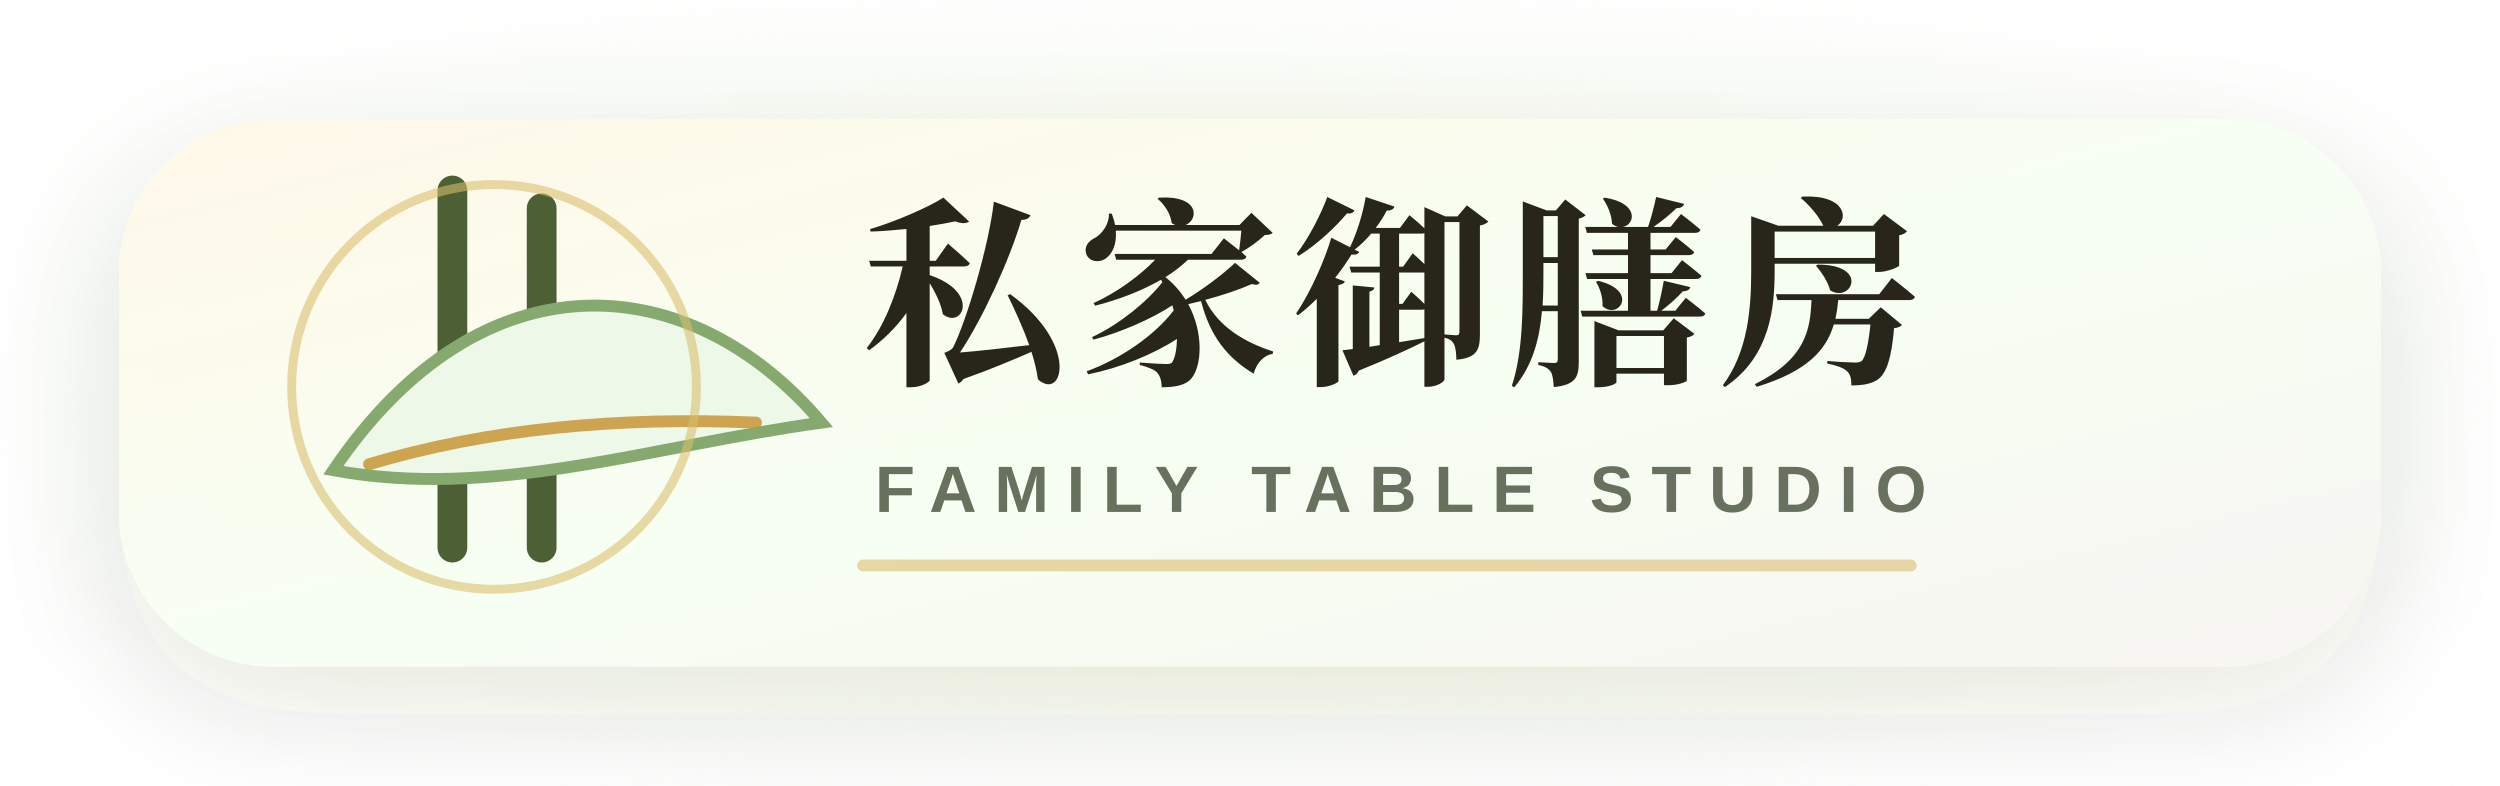
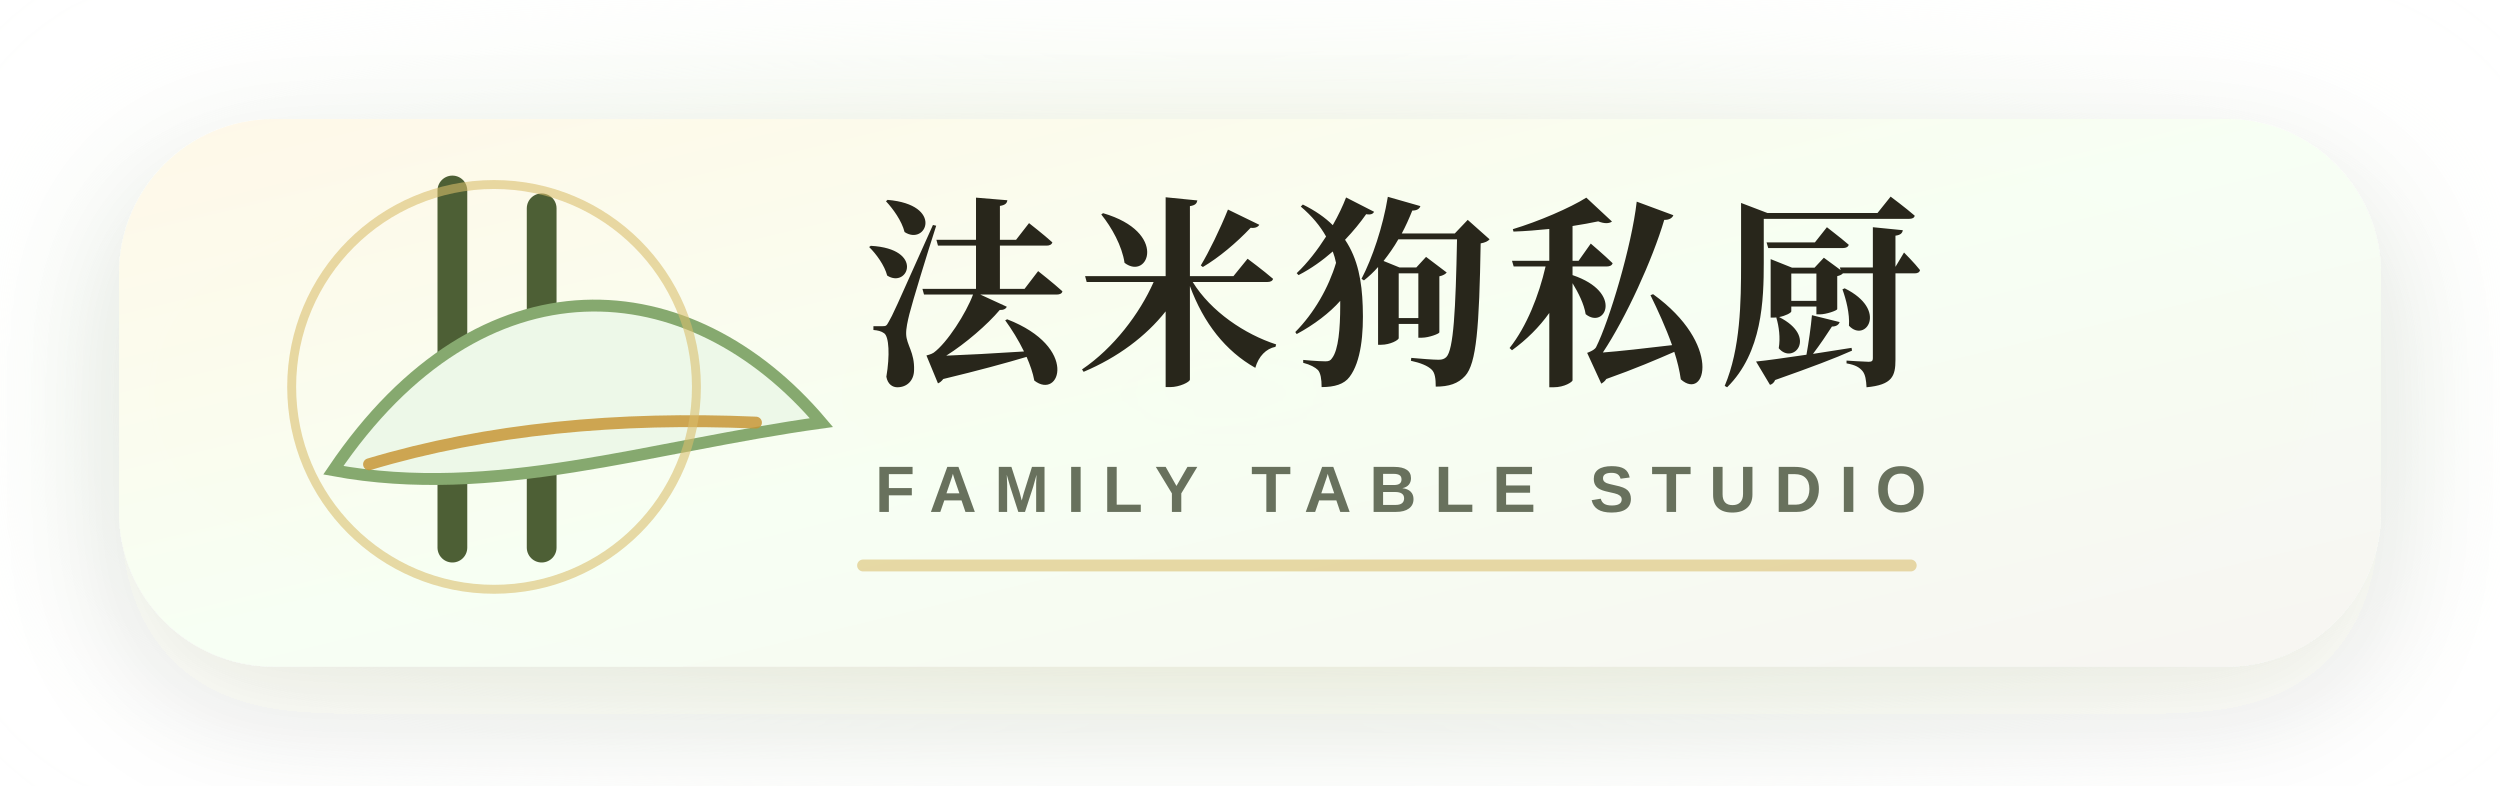
<svg xmlns="http://www.w3.org/2000/svg" width="420" height="132" viewBox="0 0 420 132" role="img" aria-labelledby="title desc">
  <defs>
    <linearGradient id="panel" x1="0" y1="0" x2="1" y2="1">
      <stop offset="0" stop-color="#fff8e7" />
      <stop offset="0.5" stop-color="#f7fff3" />
      <stop offset="1" stop-color="#f7f5f1" />
    </linearGradient>
    <radialGradient id="halo" cx="49%" cy="50%" r="65%">
      <stop offset="0" stop-color="#ffefbf" stop-opacity="0.76" />
      <stop offset="0.68" stop-color="#edf7e9" stop-opacity="0.54" />
      <stop offset="1" stop-color="#f7f5f1" stop-opacity="0" />
    </radialGradient>
    <filter id="soft" x="-20%" y="-40%" width="140%" height="180%">
      <feGaussianBlur stdDeviation="12" />
    </filter>
    <filter id="shadow" x="-15%" y="-35%" width="130%" height="170%">
      <feDropShadow dx="0" dy="8" stdDeviation="10" flood-color="#3c3b1e" flood-opacity="0.1" />
    </filter>
  </defs>
  <rect width="420" height="132" fill="none" />
  <rect x="8" y="8" width="404" height="116" rx="36" fill="url(#halo)" filter="url(#soft)" />
  <rect x="20" y="20" width="380" height="92" rx="26" fill="url(#panel)" opacity="0.95" filter="url(#shadow)" />
  <path d="M76 32v60M91 35v57" fill="none" stroke="#4d5f35" stroke-width="5" stroke-linecap="round" />
  <path d="M56 79c25-37 60-34 82-8-29 4-55 13-82 8Z" fill="#edf8e8" stroke="#86a96f" stroke-width="2" />
  <path d="M62 78c20-6 42-8 65-7" fill="none" stroke="#c6922f" stroke-width="2" stroke-linecap="round" opacity="0.82" />
  <circle cx="83" cy="65" r="34" fill="none" stroke="#d9bd6a" stroke-width="1.5" opacity="0.58" />
-   <text x="145" y="62" fill="#28261b" font-family="'Songti SC','STSong','Noto Serif CJK SC',serif" font-size="34" font-weight="700" letter-spacing="2">私家御膳房</text>
+   <text x="145" y="62" fill="#28261b" font-family="'Songti SC','STSong','Noto Serif CJK SC',serif" font-size="34" font-weight="700" letter-spacing="2">法米狗私厨</text>
  <text x="147" y="86" fill="#68715d" font-family="'Avenir Next','Helvetica Neue',Arial,sans-serif" font-size="11" font-weight="600" letter-spacing="3">FAMILY TABLE STUDIO</text>
  <path d="M145 95h176" stroke="#d9bd6a" stroke-width="2" stroke-linecap="round" opacity="0.58" />
</svg>
